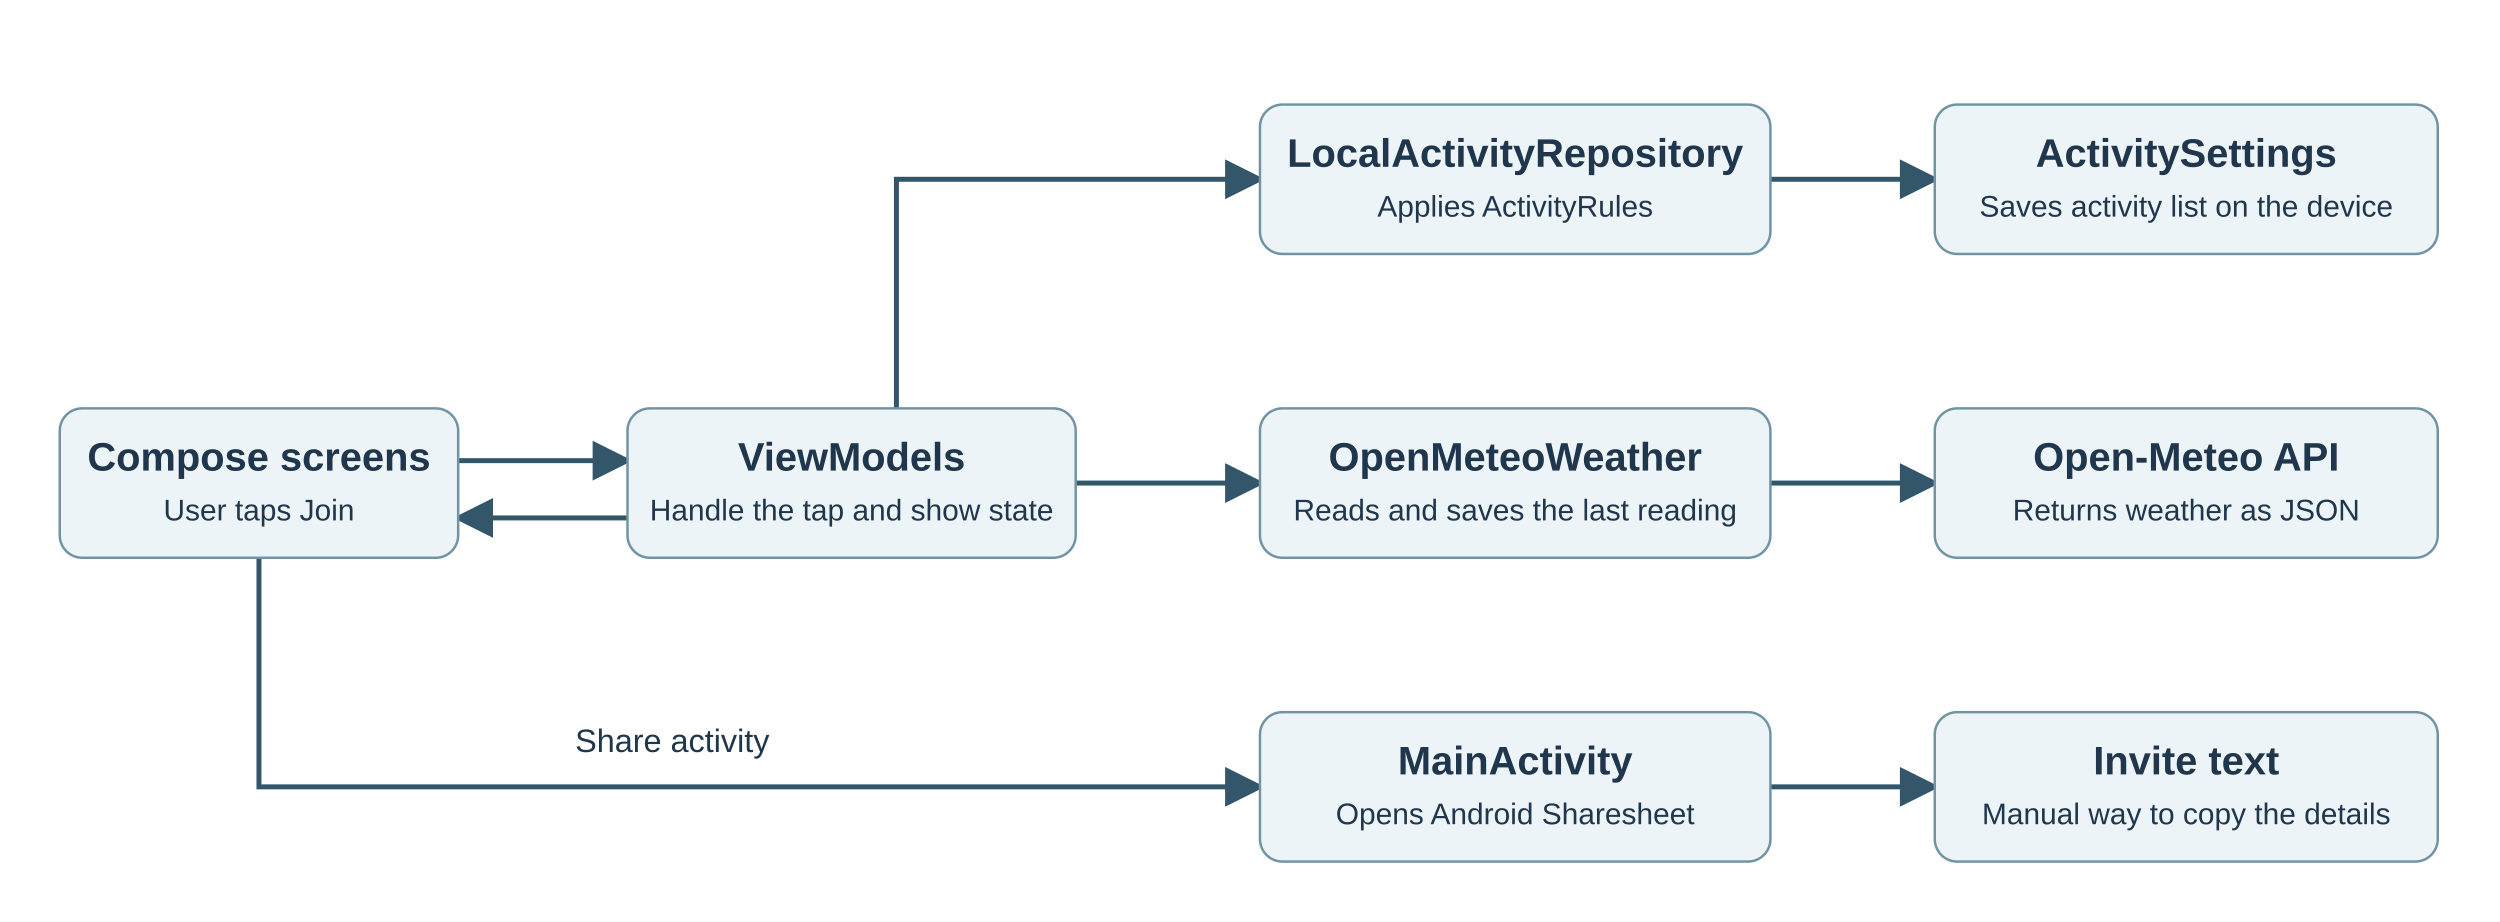
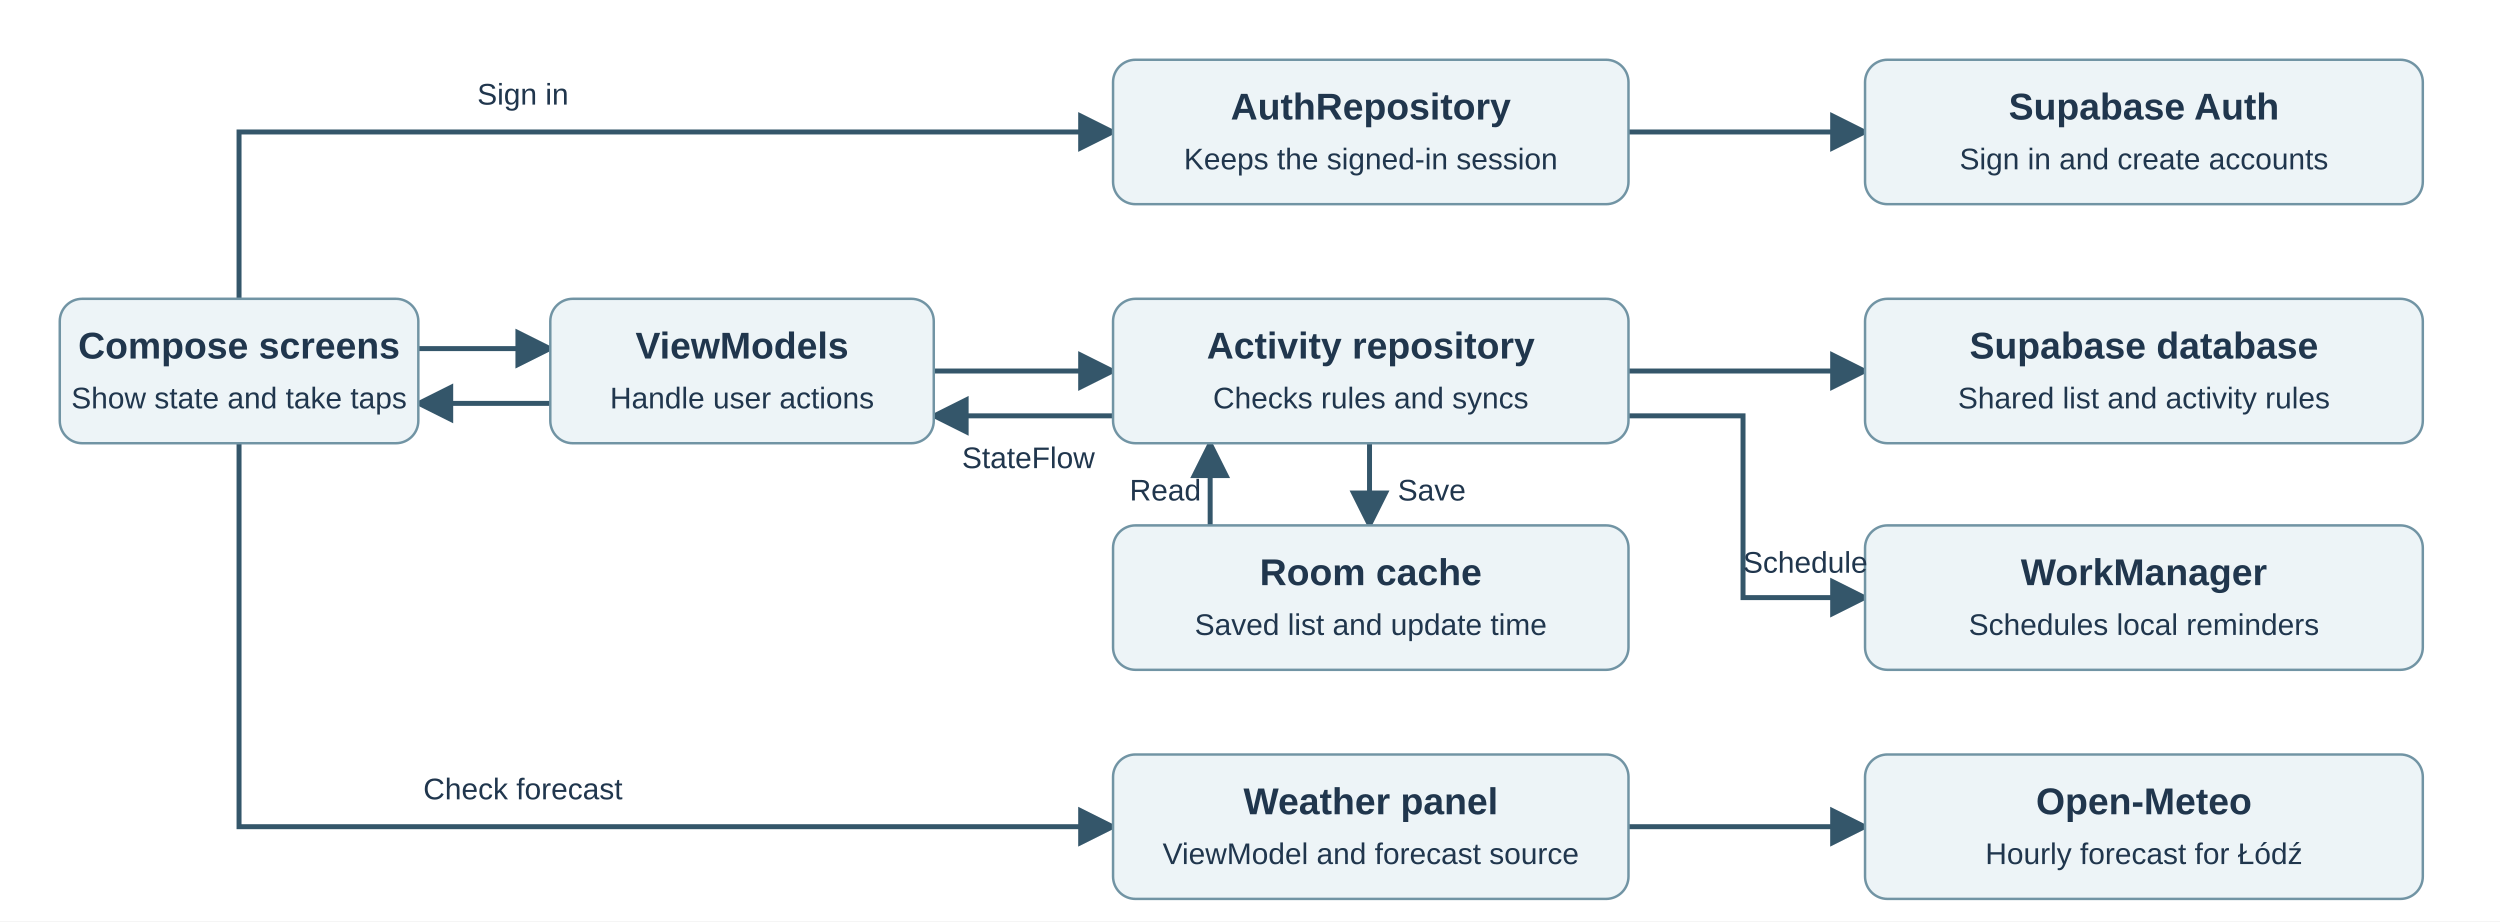
<svg xmlns="http://www.w3.org/2000/svg" viewBox="0 0 1004 370" role="img" aria-label="JoinMe M2 architecture">
  <rect width="1004" height="370" fill="white" />
  <defs>
    <marker id="arrow" markerWidth="8" markerHeight="8" refX="7" refY="4" orient="auto">
      <path d="M0 0 L8 4 L0 8 Z" fill="#34566a" />
    </marker>
  </defs>
  <g fill="none" stroke="#34566a" stroke-width="2" marker-end="url(#arrow)">
-     <path d="M184 185 H252" />
-     <path d="M252 208 H184" />
-     <path d="M360 164 V72 H506" />
-     <path d="M711 72 H777" />
-     <path d="M432 194 H506" />
-     <path d="M711 194 H777" />
-     <path d="M104 224 V316 H506" />
-     <path d="M711 316 H777" />
+     <path d="M168 140 H221" />
+     <path d="M221 162 H168" />
+     <path d="M375 149 H447" />
+     <path d="M654 149 H749" />
+     <path d="M96 120 V53 H447" />
+     <path d="M654 53 H749" />
+     <path d="M550 178 V211" />
+     <path d="M486 211 V178" />
+     <path d="M654 167 H700 V240 H749" />
+     <path d="M447 167 H375" />
+     <path d="M96 178 V332 H447" />
+     <path d="M654 332 H749" />
  </g>
  <g fill="#20364d" font-family="Arial, sans-serif" text-anchor="middle">
-     <rect x="24" y="164" width="160" height="60" rx="9" fill="#edf4f7" stroke="#7194a4" />
-     <text x="104" y="189" font-size="16" font-weight="bold">Compose screens</text>
-     <text x="104" y="209" font-size="12">User taps Join</text>
-     <rect x="252" y="164" width="180" height="60" rx="9" fill="#edf4f7" stroke="#7194a4" />
-     <text x="342" y="189" font-size="16" font-weight="bold">ViewModels</text>
-     <text x="342" y="209" font-size="12">Handle the tap and show state</text>
-     <rect x="506" y="42" width="205" height="60" rx="9" fill="#edf4f7" stroke="#7194a4" />
-     <text x="608.5" y="67" font-size="16" font-weight="bold">LocalActivityRepository</text>
-     <text x="608.5" y="87" font-size="12">Applies ActivityRules</text>
-     <rect x="777" y="42" width="202" height="60" rx="9" fill="#edf4f7" stroke="#7194a4" />
-     <text x="878" y="67" font-size="16" font-weight="bold">ActivitySettings</text>
-     <text x="878" y="87" font-size="12">Saves activity list on the device</text>
-     <rect x="506" y="164" width="205" height="60" rx="9" fill="#edf4f7" stroke="#7194a4" />
-     <text x="608.5" y="189" font-size="16" font-weight="bold">OpenMeteoWeather</text>
-     <text x="608.5" y="209" font-size="12">Reads and saves the last reading</text>
-     <rect x="777" y="164" width="202" height="60" rx="9" fill="#edf4f7" stroke="#7194a4" />
-     <text x="878" y="189" font-size="16" font-weight="bold">Open-Meteo API</text>
-     <text x="878" y="209" font-size="12">Returns weather as JSON</text>
-     <rect x="506" y="286" width="205" height="60" rx="9" fill="#edf4f7" stroke="#7194a4" />
-     <text x="608.5" y="311" font-size="16" font-weight="bold">MainActivity</text>
-     <text x="608.5" y="331" font-size="12">Opens Android Sharesheet</text>
-     <rect x="777" y="286" width="202" height="60" rx="9" fill="#edf4f7" stroke="#7194a4" />
-     <text x="878" y="311" font-size="16" font-weight="bold">Invite text</text>
-     <text x="878" y="331" font-size="12">Manual way to copy the details</text>
-     <text x="270" y="302" font-size="13">Share activity</text>
+     <rect x="24" y="120" width="144" height="58" rx="9" fill="#edf4f7" stroke="#7194a4" />
+     <text x="96" y="144" font-size="15" font-weight="bold">Compose screens</text>
+     <text x="96" y="164" font-size="12">Show state and take taps</text>
+     <rect x="221" y="120" width="154" height="58" rx="9" fill="#edf4f7" stroke="#7194a4" />
+     <text x="298" y="144" font-size="15" font-weight="bold">ViewModels</text>
+     <text x="298" y="164" font-size="12">Handle user actions</text>
+     <rect x="447" y="120" width="207" height="58" rx="9" fill="#edf4f7" stroke="#7194a4" />
+     <text x="550.5" y="144" font-size="15" font-weight="bold">Activity repository</text>
+     <text x="550.5" y="164" font-size="12">Checks rules and syncs</text>
+     <rect x="749" y="120" width="224" height="58" rx="9" fill="#edf4f7" stroke="#7194a4" />
+     <text x="861" y="144" font-size="15" font-weight="bold">Supabase database</text>
+     <text x="861" y="164" font-size="12">Shared list and activity rules</text>
+     <rect x="447" y="24" width="207" height="58" rx="9" fill="#edf4f7" stroke="#7194a4" />
+     <text x="550.5" y="48" font-size="15" font-weight="bold">AuthRepository</text>
+     <text x="550.5" y="68" font-size="12">Keeps the signed-in session</text>
+     <rect x="749" y="24" width="224" height="58" rx="9" fill="#edf4f7" stroke="#7194a4" />
+     <text x="861" y="48" font-size="15" font-weight="bold">Supabase Auth</text>
+     <text x="861" y="68" font-size="12">Sign in and create accounts</text>
+     <rect x="447" y="211" width="207" height="58" rx="9" fill="#edf4f7" stroke="#7194a4" />
+     <text x="550.5" y="235" font-size="15" font-weight="bold">Room cache</text>
+     <text x="550.5" y="255" font-size="12">Saved list and update time</text>
+     <rect x="749" y="211" width="224" height="58" rx="9" fill="#edf4f7" stroke="#7194a4" />
+     <text x="861" y="235" font-size="15" font-weight="bold">WorkManager</text>
+     <text x="861" y="255" font-size="12">Schedules local reminders</text>
+     <rect x="447" y="303" width="207" height="58" rx="9" fill="#edf4f7" stroke="#7194a4" />
+     <text x="550.5" y="327" font-size="15" font-weight="bold">Weather panel</text>
+     <text x="550.5" y="347" font-size="12">ViewModel and forecast source</text>
+     <rect x="749" y="303" width="224" height="58" rx="9" fill="#edf4f7" stroke="#7194a4" />
+     <text x="861" y="327" font-size="15" font-weight="bold">Open-Meteo</text>
+     <text x="861" y="347" font-size="12">Hourly forecast for Łódź</text>
+     <text x="210" y="42" font-size="12">Sign in</text>
+     <text x="575" y="201" font-size="12">Save</text>
+     <text x="468" y="201" font-size="12">Read</text>
+     <text x="725" y="230" font-size="12">Schedule</text>
+     <text x="413" y="188" font-size="12">StateFlow</text>
+     <text x="210" y="321" font-size="12">Check forecast</text>
  </g>
</svg>
